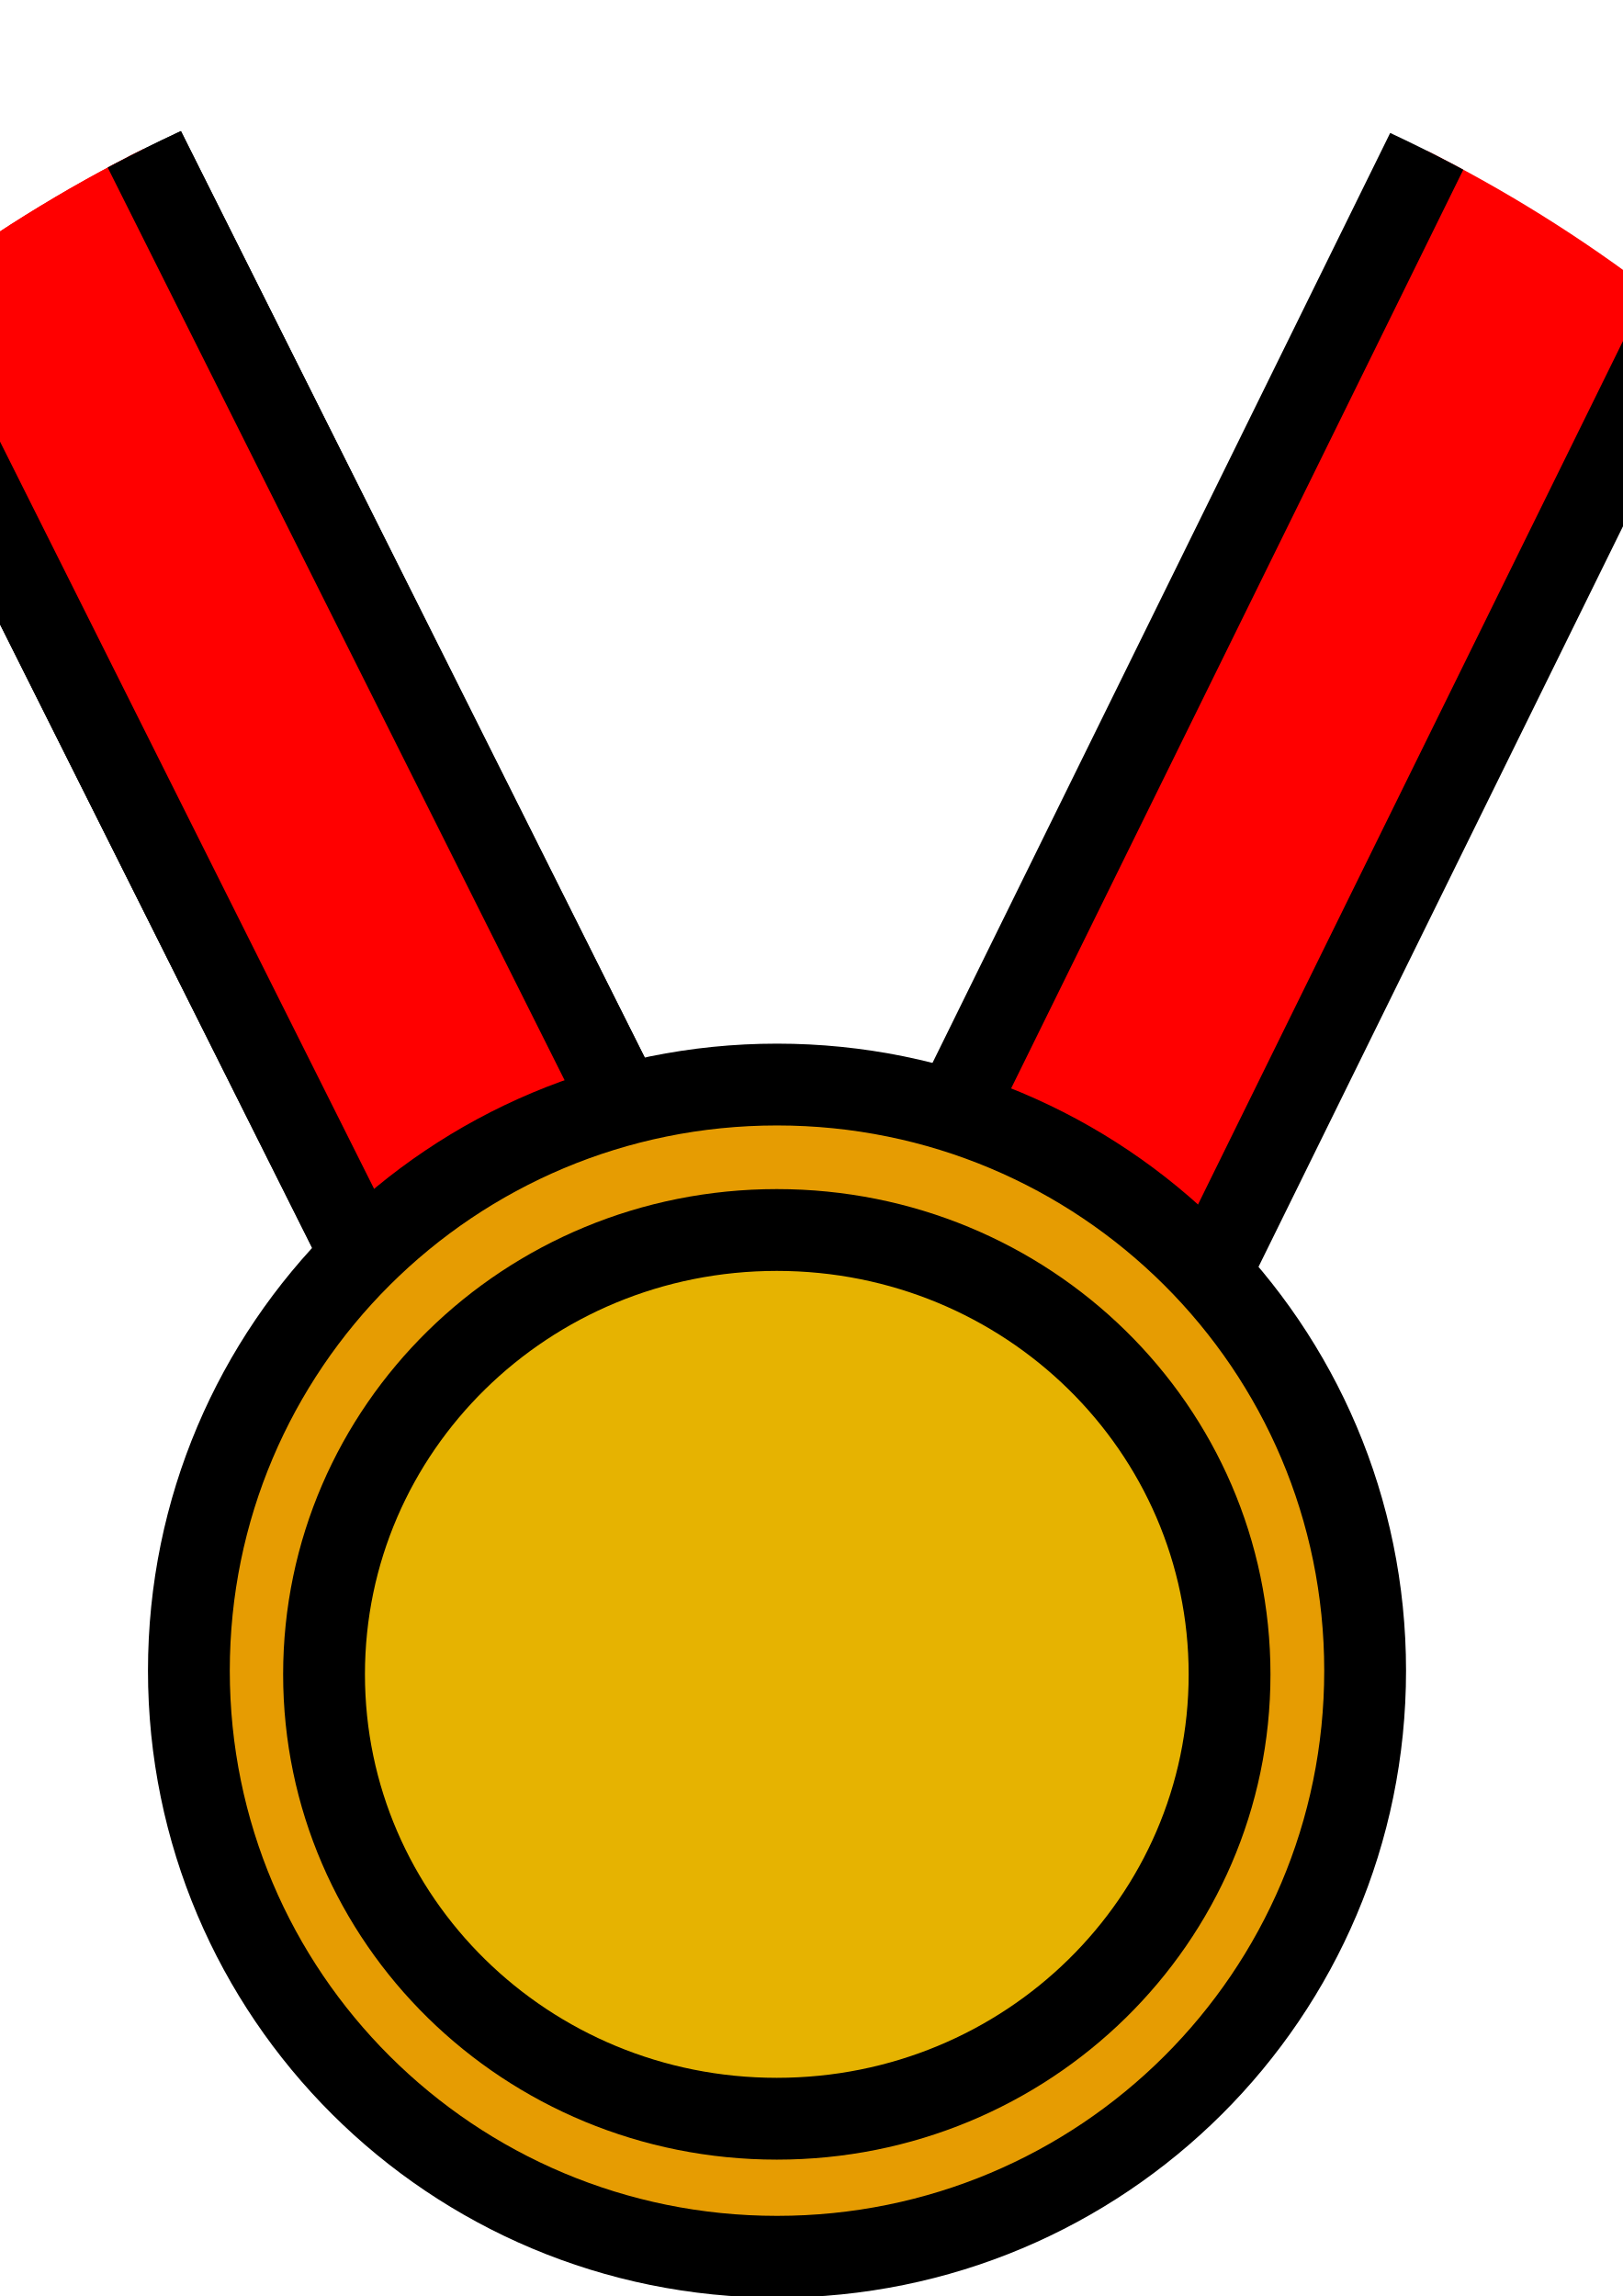
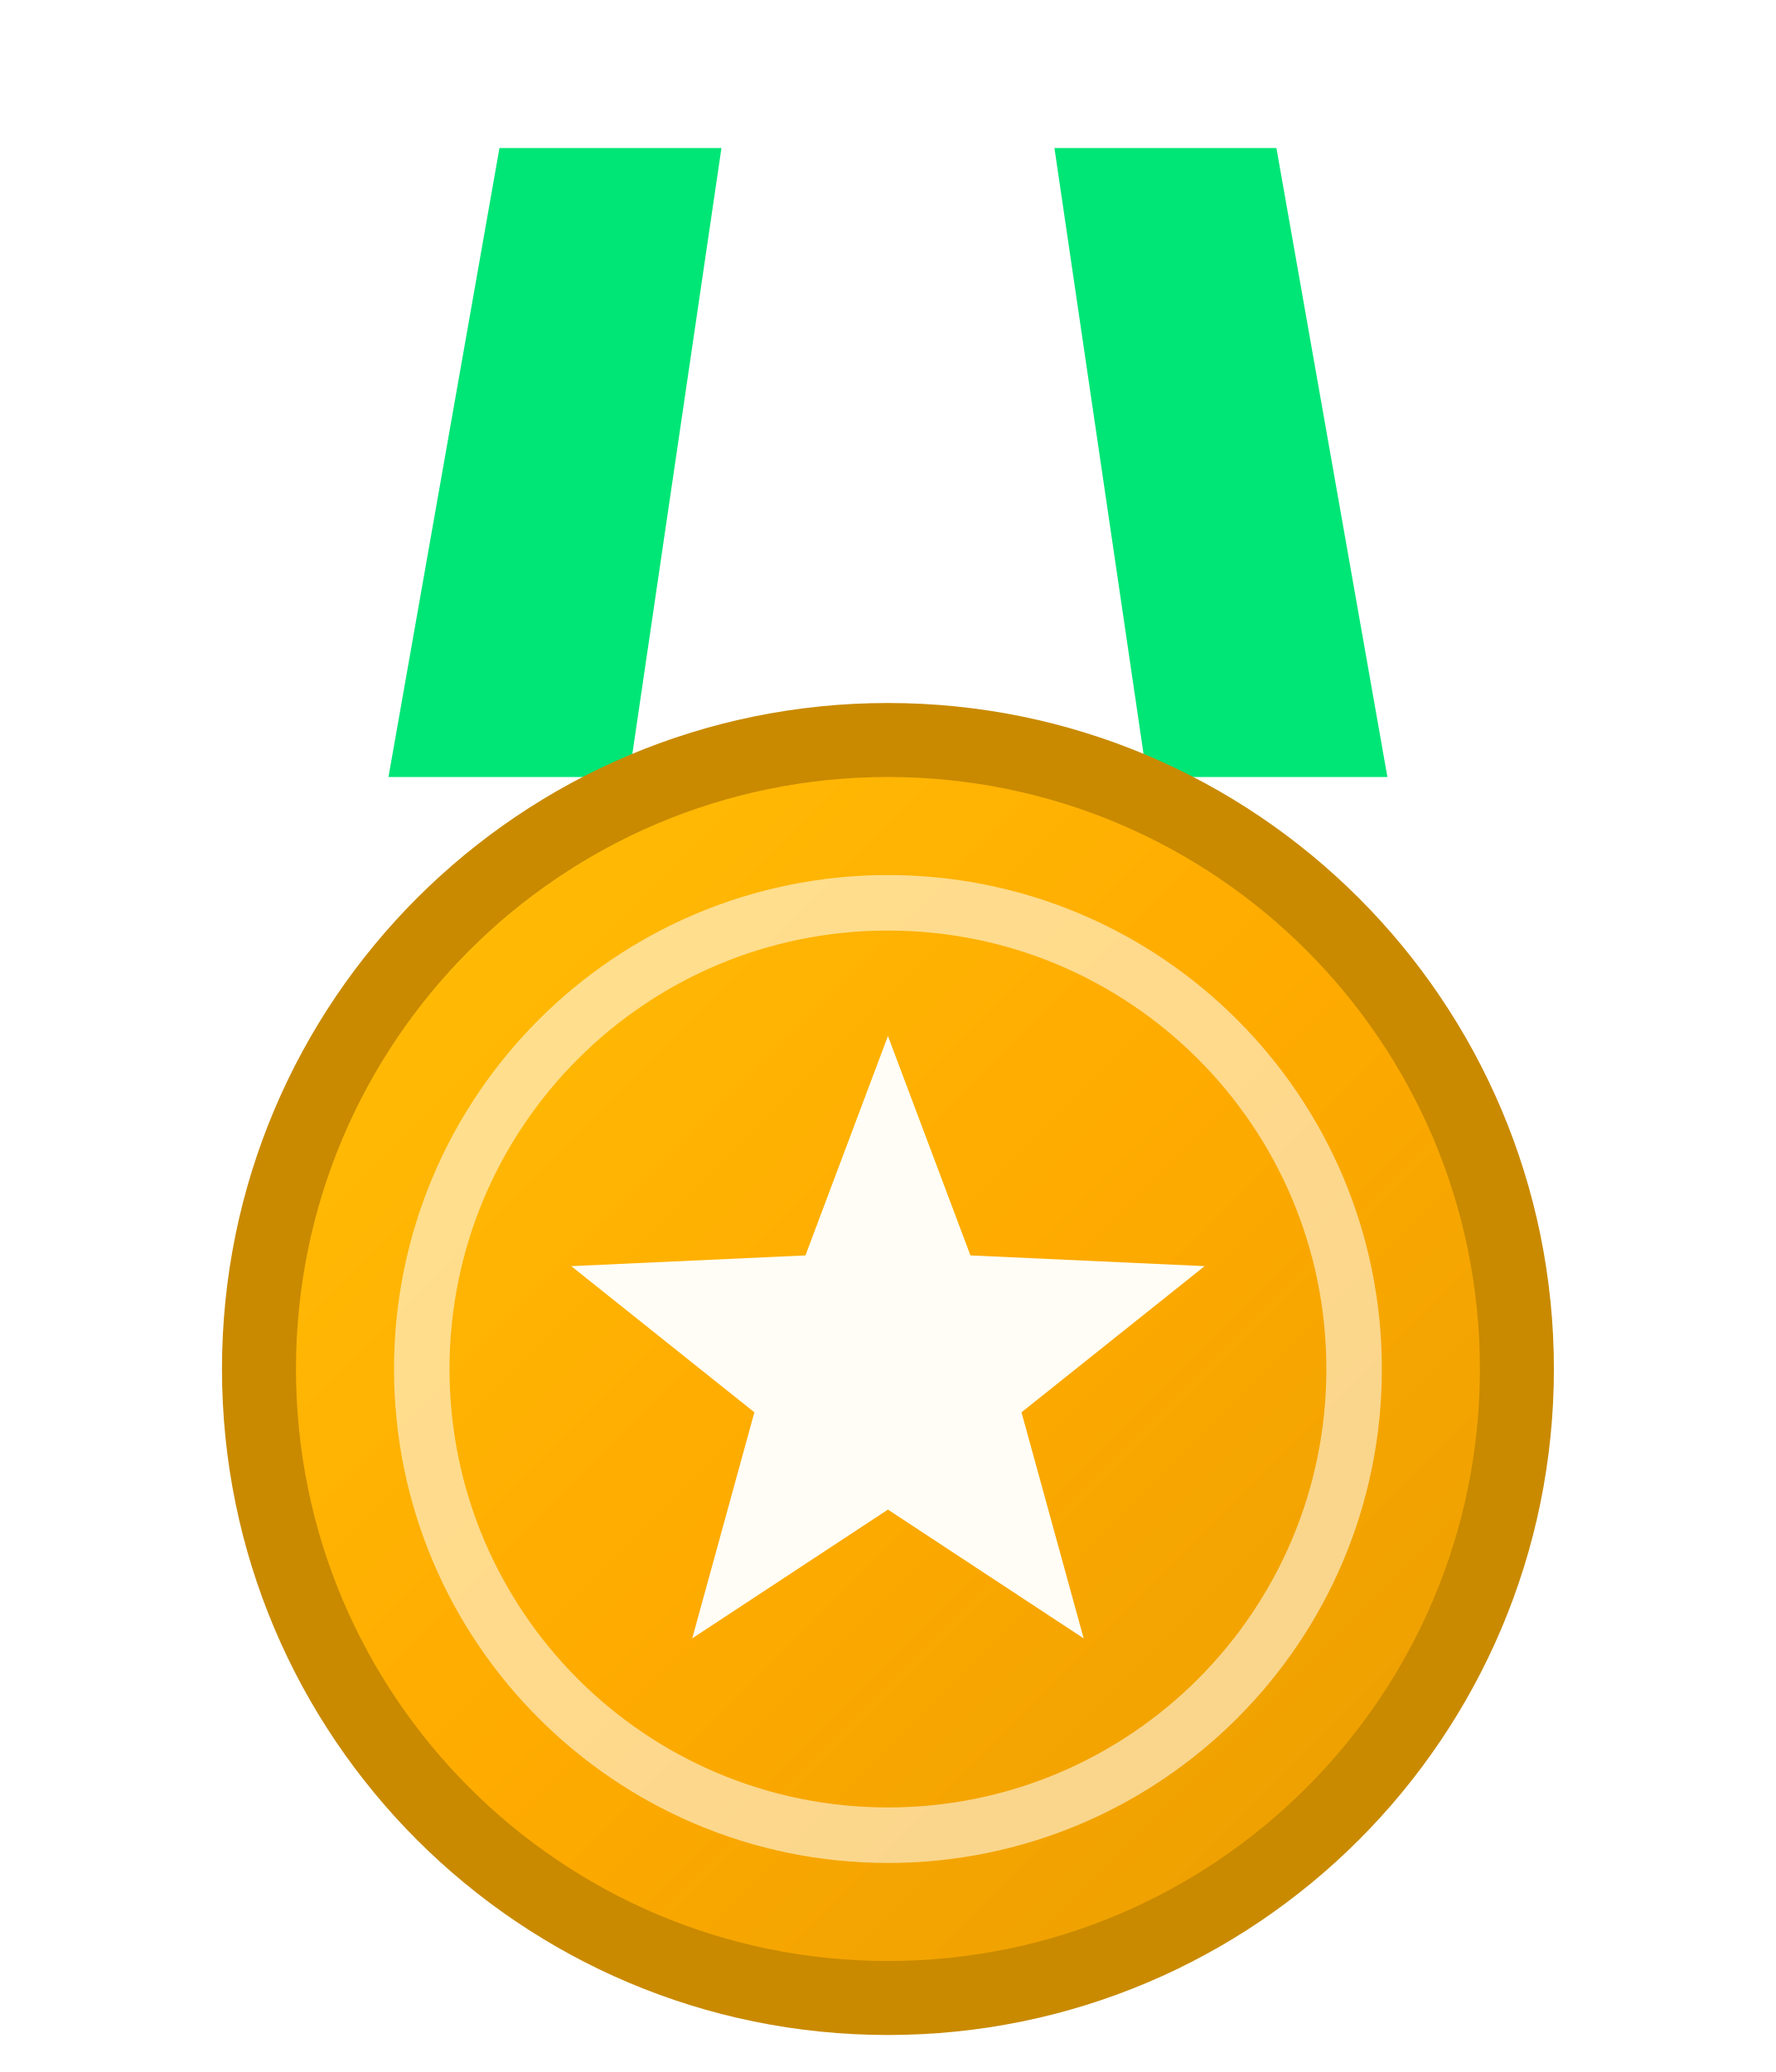
- <svg xmlns="http://www.w3.org/2000/svg" version="1.2" viewBox="0 0 595 842" width="595" height="842">
+ <svg xmlns="http://www.w3.org/2000/svg" viewBox="0 0 48 56" width="48" height="56" role="img" aria-label="Medal">
  <defs>
-     <clipPath clipPathUnits="userSpaceOnUse" id="cp1">
-       <path d="m287.32 1050.25c-290.5 0-525.32-234.82-525.32-525.32 0-290.5 234.82-525.32 525.32-525.32 290.5 0 525.31 234.82 525.31 525.32 0 290.5-234.81 525.32-525.31 525.32z" />
-     </clipPath>
+     <linearGradient id="gold-grad" x1="0%" y1="0%" x2="100%" y2="100%">
+       <stop offset="0%" stop-color="#ffc107" />
+       <stop offset="50%" stop-color="#ffab00" />
+       <stop offset="100%" stop-color="#e69c02" />
+     </linearGradient>
  </defs>
-   <style>
- 		.s0 { fill: #000000;stroke: #ff0000;stroke-miterlimit:10;stroke-width: 30 } 
- 		.s1 { fill: #ffae00;stroke: #000000;stroke-miterlimit:10;stroke-width: 30 } 
- 		.s2 { fill: #ff0000;stroke: #000000;stroke-miterlimit:10;stroke-width: 30 } 
- 		.s3 { fill: #e69c02;stroke: #000000;stroke-miterlimit:10;stroke-width: 30 } 
- 		.s4 { fill: #e6b301;stroke: #000000;stroke-miterlimit:10;stroke-width: 30 } 
- 	</style>
-   <g id="Layer 1">
-     <g id="&lt;Clip Group&gt;">
-       <path id="Shape 1" fill-rule="evenodd" class="s0" d="m83.15 95.11" />
-       <path id="Shape 3" fill-rule="evenodd" class="s1" d="" />
-       <path id="Shape 5" fill-rule="evenodd" class="s2" d="" />
-       <g id="&lt;Clip Group&gt;" clip-path="url(#cp1)">
-         <path id="Shape 4 copy 2" fill-rule="evenodd" class="s2" d="m332.69 613.68l-98.63 49.37-442.33-883.68 98.63-49.37z" />
-         <path id="Shape 4" fill-rule="evenodd" class="s2" d="m332.69 613.68l-98.63 49.37-442.33-883.68 98.63-49.37z" />
-         <path id="Shape 4 copy" fill-rule="evenodd" class="s2" d="m339.07 679.35l-98.95-48.7 436.33-886.66 98.95 48.7z" />
-         <path id="Shape 2" fill-rule="evenodd" class="s3" d="m284.92 827.61c-119.26 0-215.66-96.08-215.66-214.94 0-118.86 96.4-214.94 215.66-214.94 119.25 0 215.65 96.08 215.65 214.94 0 118.86-96.4 214.94-215.65 214.94z" />
-         <path id="Shape 2 copy" fill-rule="evenodd" class="s4" d="m284.84 776.99c-91.81 0-166.02-72.85-166.02-162.96 0-90.12 74.21-162.96 166.02-162.96 91.81 0 166.02 72.84 166.02 162.96 0 90.11-74.21 162.96-166.02 162.96z" />
-       </g>
-     </g>
-   </g>
+   <polygon points="13.5,4 19.5,4 17,21 10.5,21" fill="#00e676" />
+   <polygon points="28.5,4 34.5,4 37.5,21 31,21" fill="#00e676" />
+   <circle cx="24" cy="37" r="17" fill="url(#gold-grad)" stroke="#c98a00" stroke-width="2" />
+   <circle cx="24" cy="37" r="12.6" fill="none" stroke="rgba(255,255,255,0.55)" stroke-width="1.5" />
+   <path d="M24,28 L26.23,33.93 L32.56,34.22 L27.61,38.17 L29.29,44.28 L24,40.8 L18.71,44.28 L20.39,38.17 L15.44,34.22 L21.77,33.93 Z" fill="#fffdf5" />
</svg>
